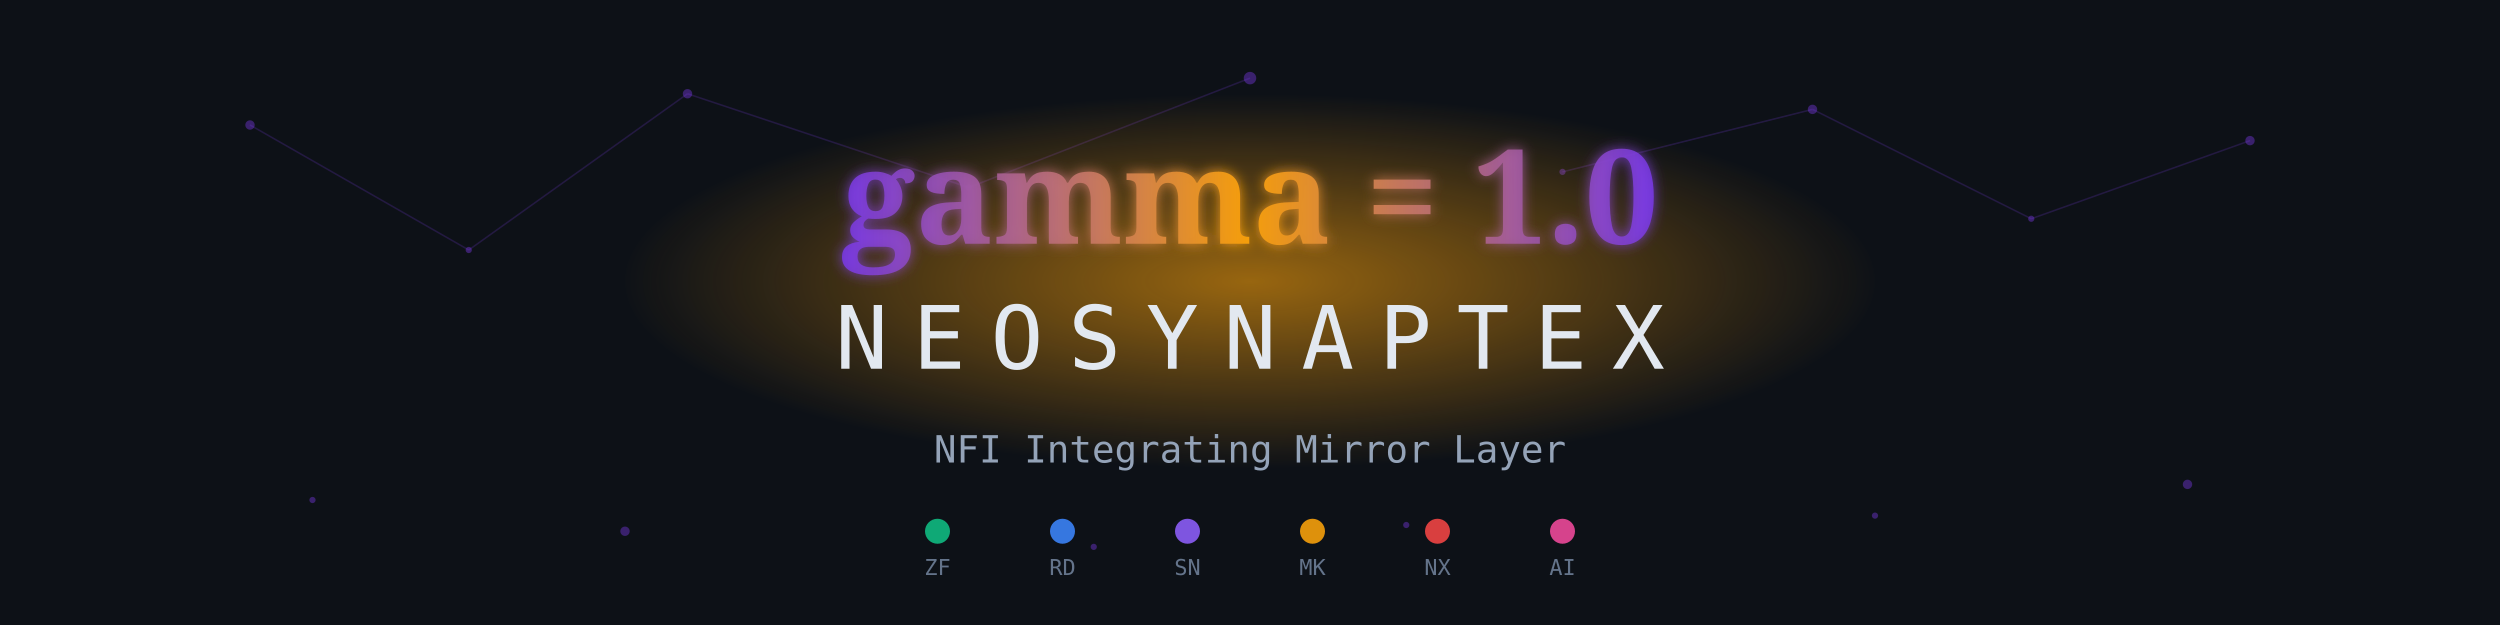
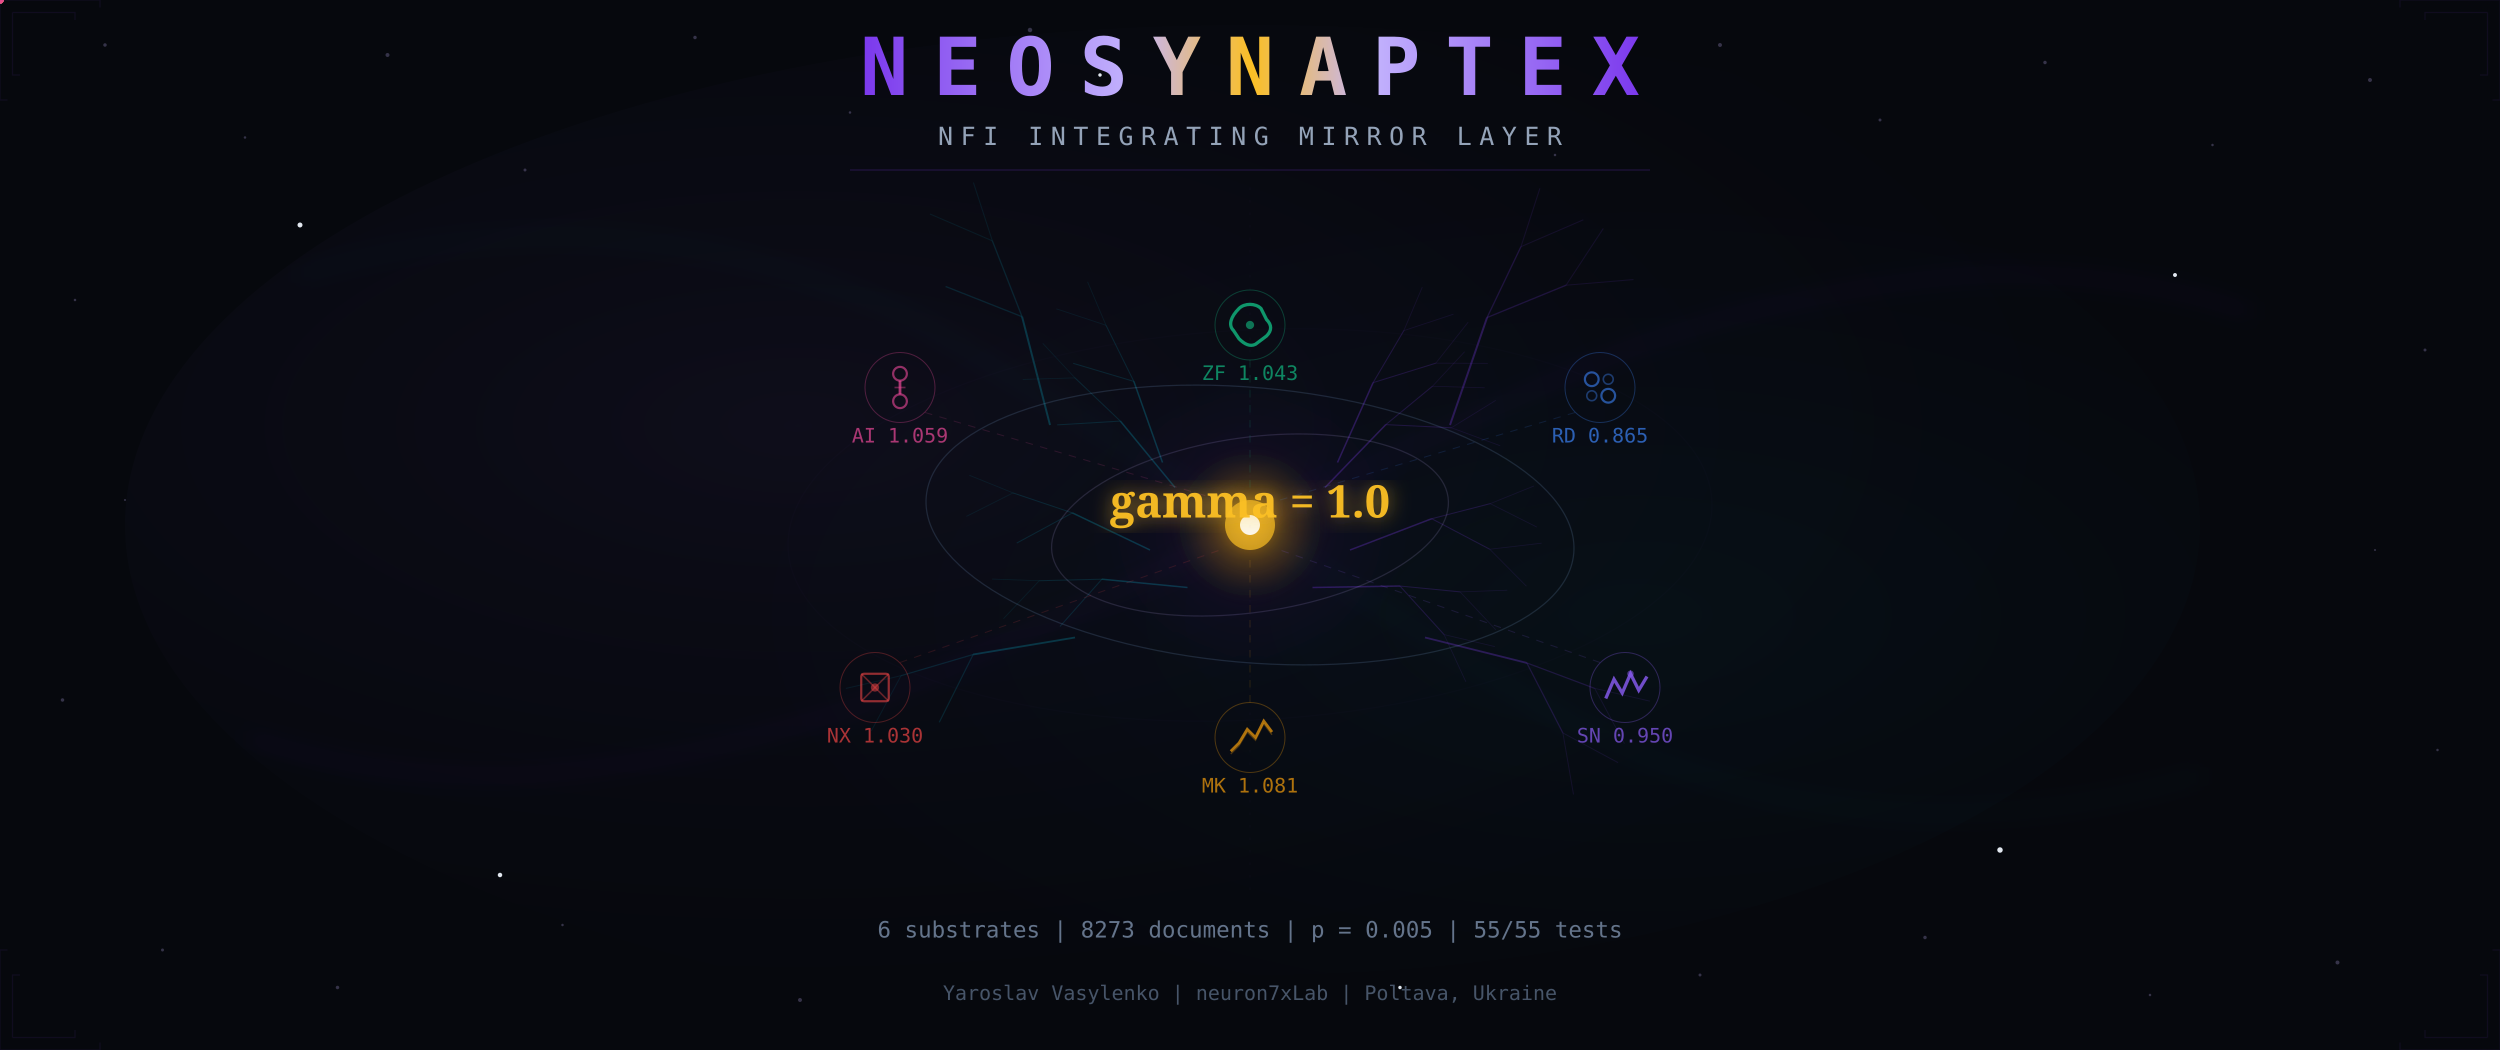
- <svg xmlns="http://www.w3.org/2000/svg" viewBox="0 0 800 200">
+ <svg xmlns="http://www.w3.org/2000/svg" viewBox="0 0 1000 420">
  <defs>
-     <linearGradient id="glow" x1="0%" y1="0%" x2="100%" y2="0%">
-       <stop offset="0%" style="stop-color:#7c3aed;stop-opacity:0.8" />
-       <stop offset="50%" style="stop-color:#f59e0b;stop-opacity:1" />
-       <stop offset="100%" style="stop-color:#7c3aed;stop-opacity:0.8" />
+     <radialGradient id="core" cx="50%" cy="50%" r="50%">
+       <stop offset="0%" stop-color="#fbbf24" stop-opacity="0.9">
+         <animate attributeName="stop-opacity" values="0.9;0.5;0.9" dur="4s" repeatCount="indefinite" />
+       </stop>
+       <stop offset="40%" stop-color="#f59e0b" stop-opacity="0.3" />
+       <stop offset="100%" stop-color="#f59e0b" stop-opacity="0" />
+     </radialGradient>
+     <radialGradient id="halo" cx="50%" cy="50%" r="50%">
+       <stop offset="0%" stop-color="#7c3aed" stop-opacity="0.08">
+         <animate attributeName="stop-opacity" values="0.08;0.15;0.08" dur="6s" repeatCount="indefinite" />
+       </stop>
+       <stop offset="100%" stop-color="#7c3aed" stop-opacity="0" />
+     </radialGradient>
+     <radialGradient id="nebula1" cx="30%" cy="40%" r="60%">
+       <stop offset="0%" stop-color="#8b5cf6" stop-opacity="0.06" />
+       <stop offset="100%" stop-color="#1e1b4b" stop-opacity="0" />
+     </radialGradient>
+     <radialGradient id="nebula2" cx="70%" cy="60%" r="50%">
+       <stop offset="0%" stop-color="#06b6d4" stop-opacity="0.04" />
+       <stop offset="100%" stop-color="#0c4a6e" stop-opacity="0" />
+     </radialGradient>
+     <linearGradient id="titleGrad" x1="0%" y1="0%" x2="100%" y2="0%">
+       <stop offset="0%" stop-color="#7c3aed" />
+       <stop offset="35%" stop-color="#c4b5fd" />
+       <stop offset="50%" stop-color="#fbbf24" />
+       <stop offset="65%" stop-color="#c4b5fd" />
+       <stop offset="100%" stop-color="#7c3aed" />
    </linearGradient>
-     <filter id="blur">
-       <feGaussianBlur in="SourceGraphic" stdDeviation="2" />
+     <linearGradient id="arm1" x1="0%" y1="0%" x2="100%" y2="100%">
+       <stop offset="0%" stop-color="#7c3aed" stop-opacity="0.5" />
+       <stop offset="100%" stop-color="#7c3aed" stop-opacity="0" />
+     </linearGradient>
+     <linearGradient id="arm2" x1="100%" y1="0%" x2="0%" y2="100%">
+       <stop offset="0%" stop-color="#06b6d4" stop-opacity="0.4" />
+       <stop offset="100%" stop-color="#06b6d4" stop-opacity="0" />
+     </linearGradient>
+     <filter id="softglow">
+       <feGaussianBlur stdDeviation="3" result="blur" />
+       <feComposite in="SourceGraphic" in2="blur" operator="over" />
    </filter>
-     <radialGradient id="pulse" cx="50%" cy="50%" r="50%">
-       <stop offset="0%" style="stop-color:#f59e0b;stop-opacity:0.6">
-         <animate attributeName="stop-opacity" values="0.6;0.2;0.6" dur="3s" repeatCount="indefinite" />
-       </stop>
-       <stop offset="100%" style="stop-color:#f59e0b;stop-opacity:0" />
-     </radialGradient>
+     <filter id="bigblur">
+       <feGaussianBlur stdDeviation="8" />
+     </filter>
+     <filter id="midblur">
+       <feGaussianBlur stdDeviation="4" />
+     </filter>
+     <g id="branch">
+       <line x1="0" y1="0" x2="30" y2="-18" stroke="#7c3aed" stroke-width="0.6" opacity="0.3" />
+       <line x1="30" y1="-18" x2="52" y2="-28" stroke="#7c3aed" stroke-width="0.4" opacity="0.2" />
+       <line x1="30" y1="-18" x2="55" y2="-10" stroke="#7c3aed" stroke-width="0.4" opacity="0.2" />
+       <line x1="52" y1="-28" x2="68" y2="-38" stroke="#7c3aed" stroke-width="0.3" opacity="0.12" />
+       <line x1="52" y1="-28" x2="72" y2="-22" stroke="#7c3aed" stroke-width="0.3" opacity="0.12" />
+       <line x1="55" y1="-10" x2="75" y2="-16" stroke="#7c3aed" stroke-width="0.3" opacity="0.12" />
+       <line x1="55" y1="-10" x2="72" y2="2" stroke="#7c3aed" stroke-width="0.3" opacity="0.12" />
+     </g>
+     <g id="branch2">
+       <line x1="0" y1="0" x2="-28" y2="-20" stroke="#06b6d4" stroke-width="0.6" opacity="0.25" />
+       <line x1="-28" y1="-20" x2="-50" y2="-32" stroke="#06b6d4" stroke-width="0.4" opacity="0.15" />
+       <line x1="-28" y1="-20" x2="-52" y2="-12" stroke="#06b6d4" stroke-width="0.4" opacity="0.15" />
+       <line x1="-50" y1="-32" x2="-66" y2="-42" stroke="#06b6d4" stroke-width="0.3" opacity="0.1" />
+       <line x1="-50" y1="-32" x2="-70" y2="-26" stroke="#06b6d4" stroke-width="0.3" opacity="0.1" />
+     </g>
+     <symbol id="sub-zf" viewBox="-10 -10 20 20">
+       <path d="M-4,-6 C-2,-8 2,-8 4,-6 L6,-2 C8,0 8,2 6,4 L2,7 C0,8 -2,7 -4,5 L-6,2 C-8,0 -7,-3 -4,-6Z" fill="none" stroke="#10b981" stroke-width="1.2" opacity="0.8" />
+       <circle cx="0" cy="0" r="1.5" fill="#10b981" opacity="0.6" />
+     </symbol>
+     <symbol id="sub-rd" viewBox="-10 -10 20 20">
+       <circle cx="-3" cy="-3" r="2.5" fill="none" stroke="#3b82f6" stroke-width="0.8" opacity="0.6" />
+       <circle cx="3" cy="3" r="2.5" fill="none" stroke="#3b82f6" stroke-width="0.8" opacity="0.6" />
+       <circle cx="3" cy="-3" r="1.8" fill="none" stroke="#3b82f6" stroke-width="0.6" opacity="0.4" />
+       <circle cx="-3" cy="3" r="1.8" fill="none" stroke="#3b82f6" stroke-width="0.6" opacity="0.4" />
+     </symbol>
+     <symbol id="sub-sn" viewBox="-10 -10 20 20">
+       <polyline points="-7,4 -4,-3 -1,2 2,-5 5,1 8,-4" fill="none" stroke="#8b5cf6" stroke-width="1.2" opacity="0.8" />
+       <circle cx="2" cy="-5" r="1.2" fill="#8b5cf6" opacity="0.5" />
+     </symbol>
+     <symbol id="sub-mk" viewBox="-10 -10 20 20">
+       <polyline points="-7,5 -4,2 -1,-3 2,0 5,-6 8,-2" fill="none" stroke="#f59e0b" stroke-width="1" opacity="0.7" />
+       <polyline points="-7,6 -4,3 -1,-2 2,1 5,-5 8,-1" fill="none" stroke="#f59e0b" stroke-width="0.5" opacity="0.3" />
+     </symbol>
+     <symbol id="sub-nx" viewBox="-10 -10 20 20">
+       <rect x="-5" y="-5" width="10" height="10" fill="none" stroke="#ef4444" stroke-width="0.8" opacity="0.6" rx="1" />
+       <line x1="-5" y1="-5" x2="5" y2="5" stroke="#ef4444" stroke-width="0.6" opacity="0.4" />
+       <line x1="5" y1="-5" x2="-5" y2="5" stroke="#ef4444" stroke-width="0.6" opacity="0.4" />
+       <circle cx="0" cy="0" r="1.5" fill="#ef4444" opacity="0.5" />
+     </symbol>
+     <symbol id="sub-ai" viewBox="-10 -10 20 20">
+       <circle cx="0" cy="-5" r="2.5" fill="none" stroke="#ec4899" stroke-width="0.8" opacity="0.6" />
+       <circle cx="0" cy="5" r="2.5" fill="none" stroke="#ec4899" stroke-width="0.8" opacity="0.6" />
+       <line x1="0" y1="-2.5" x2="0" y2="2.5" stroke="#ec4899" stroke-width="1" opacity="0.7" />
+       <line x1="-2" y1="0" x2="2" y2="0" stroke="#ec4899" stroke-width="0.6" opacity="0.4" />
+     </symbol>
  </defs>
-   <rect width="800" height="200" fill="#0d1117" />
-   <g fill="#7c3aed" opacity="0.4">
-     <circle cx="80" cy="40" r="1.5" />
-     <circle cx="150" cy="80" r="1" />
-     <circle cx="220" cy="30" r="1.5" />
-     <circle cx="310" cy="60" r="1" />
-     <circle cx="400" cy="25" r="2" />
-     <circle cx="500" cy="55" r="1" />
-     <circle cx="580" cy="35" r="1.5" />
-     <circle cx="650" cy="70" r="1" />
-     <circle cx="720" cy="45" r="1.5" />
-     <circle cx="100" cy="160" r="1" />
-     <circle cx="200" cy="170" r="1.5" />
-     <circle cx="600" cy="165" r="1" />
-     <circle cx="700" cy="155" r="1.5" />
-     <circle cx="350" cy="175" r="1" />
-     <circle cx="450" cy="168" r="1" />
-   </g>
-   <g stroke="#7c3aed" stroke-width="0.5" opacity="0.2">
-     <line x1="80" y1="40" x2="150" y2="80" />
-     <line x1="150" y1="80" x2="220" y2="30" />
-     <line x1="220" y1="30" x2="310" y2="60" />
-     <line x1="310" y1="60" x2="400" y2="25" />
-     <line x1="500" y1="55" x2="580" y2="35" />
-     <line x1="580" y1="35" x2="650" y2="70" />
-     <line x1="650" y1="70" x2="720" y2="45" />
-   </g>
-   <ellipse cx="400" cy="90" rx="200" ry="60" fill="url(#pulse)" />
-   <text x="400" y="78" text-anchor="middle" font-family="Georgia, serif" font-size="42" font-weight="bold" fill="url(#glow)" filter="url(#blur)">gamma = 1.0</text>
-   <text x="400" y="78" text-anchor="middle" font-family="Georgia, serif" font-size="42" font-weight="bold" fill="url(#glow)">gamma = 1.0</text>
-   <text x="400" y="118" text-anchor="middle" font-family="monospace" font-size="28" fill="#e2e8f0" letter-spacing="8">NEOSYNAPTEX</text>
-   <text x="400" y="148" text-anchor="middle" font-family="monospace" font-size="12" fill="#94a3b8">NFI Integrating Mirror Layer</text>
-   <g transform="translate(400, 170)">
-     <circle cx="-100" cy="0" r="4" fill="#10b981" opacity="0.9">
-       <animate attributeName="opacity" values="0.9;0.4;0.9" dur="2s" begin="0s" repeatCount="indefinite" />
-     </circle>
-     <circle cx="-60" cy="0" r="4" fill="#3b82f6" opacity="0.9">
-       <animate attributeName="opacity" values="0.9;0.4;0.9" dur="2s" begin="0.3s" repeatCount="indefinite" />
-     </circle>
-     <circle cx="-20" cy="0" r="4" fill="#8b5cf6" opacity="0.9">
-       <animate attributeName="opacity" values="0.9;0.4;0.9" dur="2s" begin="0.6s" repeatCount="indefinite" />
-     </circle>
-     <circle cx="20" cy="0" r="4" fill="#f59e0b" opacity="0.9">
-       <animate attributeName="opacity" values="0.9;0.4;0.9" dur="2s" begin="0.9s" repeatCount="indefinite" />
-     </circle>
-     <circle cx="60" cy="0" r="4" fill="#ef4444" opacity="0.9">
-       <animate attributeName="opacity" values="0.9;0.4;0.9" dur="2s" begin="1.2s" repeatCount="indefinite" />
-     </circle>
-     <circle cx="100" cy="0" r="4" fill="#ec4899" opacity="0.9">
-       <animate attributeName="opacity" values="0.9;0.4;0.9" dur="2s" begin="1.5s" repeatCount="indefinite" />
-     </circle>
-   </g>
-   <g font-family="monospace" font-size="7" fill="#64748b" text-anchor="middle" transform="translate(400, 184)">
-     <text x="-100">ZF</text>
-     <text x="-60">RD</text>
-     <text x="-20">SN</text>
-     <text x="20">MK</text>
-     <text x="60">NX</text>
-     <text x="100">AI</text>
-   </g>
+   <rect width="1000" height="420" fill="#06080d" />
+   <ellipse cx="500" cy="210" rx="450" ry="200" fill="url(#nebula1)" />
+   <ellipse cx="500" cy="210" rx="380" ry="180" fill="url(#nebula2)" />
+   <g fill="#c4b5fd" opacity="0.25">
+     <circle cx="42" cy="18" r="0.7" />
+     <circle cx="98" cy="55" r="0.5" />
+     <circle cx="155" cy="22" r="0.8" />
+     <circle cx="210" cy="68" r="0.6" />
+     <circle cx="278" cy="15" r="0.7" />
+     <circle cx="340" cy="45" r="0.5" />
+     <circle cx="412" cy="12" r="0.9" />
+     <circle cx="478" cy="52" r="0.6" />
+     <circle cx="555" cy="28" r="0.7" />
+     <circle cx="622" cy="62" r="0.5" />
+     <circle cx="688" cy="18" r="0.8" />
+     <circle cx="752" cy="48" r="0.6" />
+     <circle cx="818" cy="25" r="0.7" />
+     <circle cx="885" cy="58" r="0.5" />
+     <circle cx="948" cy="32" r="0.8" />
+     <circle cx="65" cy="380" r="0.6" />
+     <circle cx="135" cy="395" r="0.7" />
+     <circle cx="225" cy="370" r="0.5" />
+     <circle cx="320" cy="400" r="0.8" />
+     <circle cx="680" cy="390" r="0.6" />
+     <circle cx="770" cy="375" r="0.7" />
+     <circle cx="860" cy="398" r="0.5" />
+     <circle cx="935" cy="385" r="0.8" />
+     <circle cx="30" cy="120" r="0.5" />
+     <circle cx="970" cy="140" r="0.6" />
+     <circle cx="25" cy="280" r="0.7" />
+     <circle cx="975" cy="300" r="0.5" />
+     <circle cx="50" cy="200" r="0.4" />
+     <circle cx="950" cy="220" r="0.4" />
+   </g>
+   <g fill="#e2e8f0">
+     <circle cx="120" cy="90" r="1">
+       <animate attributeName="opacity" values="0.1;0.7;0.1" dur="3.2s" repeatCount="indefinite" />
+     </circle>
+     <circle cx="870" cy="110" r="0.8">
+       <animate attributeName="opacity" values="0.1;0.6;0.1" dur="2.8s" begin="1s" repeatCount="indefinite" />
+     </circle>
+     <circle cx="200" cy="350" r="0.9">
+       <animate attributeName="opacity" values="0.1;0.5;0.1" dur="4s" begin="0.5s" repeatCount="indefinite" />
+     </circle>
+     <circle cx="800" cy="340" r="1.1">
+       <animate attributeName="opacity" values="0.1;0.8;0.1" dur="3.5s" begin="1.5s" repeatCount="indefinite" />
+     </circle>
+     <circle cx="440" cy="30" r="0.7">
+       <animate attributeName="opacity" values="0.2;0.9;0.2" dur="2.5s" begin="0.8s" repeatCount="indefinite" />
+     </circle>
+     <circle cx="560" cy="395" r="0.7">
+       <animate attributeName="opacity" values="0.2;0.7;0.2" dur="3s" begin="2s" repeatCount="indefinite" />
+     </circle>
+   </g>
+   <g opacity="0.6" filter="url(#midblur)">
+     <path d="M500,210 Q580,170 650,140 Q720,115 790,110 Q850,108 900,125" fill="none" stroke="#7c3aed" stroke-width="1.5" opacity="0.2">
+       <animate attributeName="opacity" values="0.2;0.35;0.2" dur="8s" repeatCount="indefinite" />
+     </path>
+     <path d="M500,210 Q420,250 350,280 Q280,305 210,310 Q150,312 100,295" fill="none" stroke="#7c3aed" stroke-width="1.5" opacity="0.2">
+       <animate attributeName="opacity" values="0.2;0.35;0.2" dur="8s" repeatCount="indefinite" />
+     </path>
+     <path d="M500,210 Q430,165 370,130 Q310,100 240,95 Q180,92 120,110" fill="none" stroke="#06b6d4" stroke-width="1.2" opacity="0.15">
+       <animate attributeName="opacity" values="0.15;0.3;0.15" dur="8s" begin="2s" repeatCount="indefinite" />
+     </path>
+     <path d="M500,210 Q570,255 630,290 Q690,320 760,325 Q820,328 880,310" fill="none" stroke="#06b6d4" stroke-width="1.2" opacity="0.15">
+       <animate attributeName="opacity" values="0.15;0.3;0.15" dur="8s" begin="2s" repeatCount="indefinite" />
+     </path>
+   </g>
+   <g>
+     <use href="#branch" transform="translate(530,195) rotate(-15)" />
+     <use href="#branch" transform="translate(540,220) rotate(10)" />
+     <use href="#branch" transform="translate(525,235) rotate(30)" />
+     <use href="#branch" transform="translate(535,185) rotate(-35)" />
+     <use href="#branch2" transform="translate(470,195) rotate(15)" />
+     <use href="#branch2" transform="translate(460,220) rotate(-10)" />
+     <use href="#branch2" transform="translate(475,235) rotate(-30)" />
+     <use href="#branch2" transform="translate(465,185) rotate(35)" />
+     <use href="#branch" transform="translate(580,170) rotate(-40) scale(1.3)" />
+     <use href="#branch2" transform="translate(420,170) rotate(40) scale(1.3)" />
+     <use href="#branch" transform="translate(570,255) rotate(45) scale(1.2)" />
+     <use href="#branch2" transform="translate(430,255) rotate(-45) scale(1.2)" />
+   </g>
+   <g fill="none" stroke-width="0.5" opacity="0.15">
+     <ellipse cx="500" cy="210" rx="80" ry="35" stroke="#c4b5fd" transform="rotate(-8,500,210)">
+       <animate attributeName="rx" values="80;82;80" dur="6s" repeatCount="indefinite" />
+     </ellipse>
+     <ellipse cx="500" cy="210" rx="130" ry="55" stroke="#93c5fd" transform="rotate(5,500,210)">
+       <animate attributeName="rx" values="130;133;130" dur="7s" repeatCount="indefinite" />
+     </ellipse>
+     <ellipse cx="500" cy="210" rx="185" ry="78" stroke="#7c3aed" transform="rotate(-3,500,210)" opacity="0.1">
+       <animate attributeName="rx" values="185;188;185" dur="8s" repeatCount="indefinite" />
+     </ellipse>
+   </g>
+   <ellipse cx="500" cy="210" rx="60" ry="60" fill="url(#halo)" filter="url(#bigblur)" />
+   <ellipse cx="500" cy="210" rx="28" ry="28" fill="url(#core)" filter="url(#midblur)" />
+   <circle cx="500" cy="210" r="10" fill="#fbbf24" opacity="0.7">
+     <animate attributeName="r" values="10;12;10" dur="4s" repeatCount="indefinite" />
+     <animate attributeName="opacity" values="0.7;0.9;0.7" dur="4s" repeatCount="indefinite" />
+   </circle>
+   <circle cx="500" cy="210" r="4" fill="#fff" opacity="0.9" />
+   <g transform="translate(500,130)">
+     <animateTransform attributeName="transform" type="translate" values="500,128;502,132;500,128" dur="5s" repeatCount="indefinite" />
+     <use href="#sub-zf" width="22" height="22" x="-11" y="-11" />
+     <circle cx="0" cy="0" r="14" fill="none" stroke="#10b981" stroke-width="0.4" opacity="0.3" />
+     <text x="0" y="22" text-anchor="middle" font-family="monospace" font-size="8" fill="#10b981" opacity="0.7">ZF 1.043</text>
+     <line x1="0" y1="14" x2="0" y2="68" stroke="#10b981" stroke-width="0.4" opacity="0.15" stroke-dasharray="3,3">
+       <animate attributeName="stroke-dashoffset" values="0;6" dur="2s" repeatCount="indefinite" />
+     </line>
+   </g>
+   <g transform="translate(640,155)">
+     <animateTransform attributeName="transform" type="translate" values="640,153;643,157;640,153" dur="5.5s" begin="0.8s" repeatCount="indefinite" />
+     <use href="#sub-rd" width="22" height="22" x="-11" y="-11" />
+     <circle cx="0" cy="0" r="14" fill="none" stroke="#3b82f6" stroke-width="0.4" opacity="0.3" />
+     <text x="0" y="22" text-anchor="middle" font-family="monospace" font-size="8" fill="#3b82f6" opacity="0.7">RD 0.865</text>
+     <line x1="-10" y1="10" x2="-128" y2="45" stroke="#3b82f6" stroke-width="0.4" opacity="0.15" stroke-dasharray="3,3">
+       <animate attributeName="stroke-dashoffset" values="0;6" dur="2.2s" repeatCount="indefinite" />
+     </line>
+   </g>
+   <g transform="translate(650,275)">
+     <animateTransform attributeName="transform" type="translate" values="650,273;653,277;650,273" dur="4.8s" begin="1.6s" repeatCount="indefinite" />
+     <use href="#sub-sn" width="22" height="22" x="-11" y="-11" />
+     <circle cx="0" cy="0" r="14" fill="none" stroke="#8b5cf6" stroke-width="0.4" opacity="0.3" />
+     <text x="0" y="22" text-anchor="middle" font-family="monospace" font-size="8" fill="#8b5cf6" opacity="0.7">SN 0.950</text>
+     <line x1="-10" y1="-10" x2="-138" y2="-55" stroke="#8b5cf6" stroke-width="0.4" opacity="0.15" stroke-dasharray="3,3">
+       <animate attributeName="stroke-dashoffset" values="0;6" dur="2.4s" repeatCount="indefinite" />
+     </line>
+   </g>
+   <g transform="translate(500,295)">
+     <animateTransform attributeName="transform" type="translate" values="500,293;498,297;500,293" dur="5.2s" begin="2.4s" repeatCount="indefinite" />
+     <use href="#sub-mk" width="22" height="22" x="-11" y="-11" />
+     <circle cx="0" cy="0" r="14" fill="none" stroke="#f59e0b" stroke-width="0.4" opacity="0.3" />
+     <text x="0" y="22" text-anchor="middle" font-family="monospace" font-size="8" fill="#f59e0b" opacity="0.7">MK 1.081</text>
+     <line x1="0" y1="-14" x2="0" y2="-73" stroke="#f59e0b" stroke-width="0.4" opacity="0.15" stroke-dasharray="3,3">
+       <animate attributeName="stroke-dashoffset" values="0;6" dur="2s" repeatCount="indefinite" />
+     </line>
+   </g>
+   <g transform="translate(350,275)">
+     <animateTransform attributeName="transform" type="translate" values="350,273;347,277;350,273" dur="5.7s" begin="3.2s" repeatCount="indefinite" />
+     <use href="#sub-nx" width="22" height="22" x="-11" y="-11" />
+     <circle cx="0" cy="0" r="14" fill="none" stroke="#ef4444" stroke-width="0.4" opacity="0.3" />
+     <text x="0" y="22" text-anchor="middle" font-family="monospace" font-size="8" fill="#ef4444" opacity="0.7">NX 1.030</text>
+     <line x1="10" y1="-10" x2="138" y2="-55" stroke="#ef4444" stroke-width="0.4" opacity="0.15" stroke-dasharray="3,3">
+       <animate attributeName="stroke-dashoffset" values="0;6" dur="2.6s" repeatCount="indefinite" />
+     </line>
+   </g>
+   <g transform="translate(360,155)">
+     <animateTransform attributeName="transform" type="translate" values="360,153;357,157;360,153" dur="4.5s" begin="4s" repeatCount="indefinite" />
+     <use href="#sub-ai" width="22" height="22" x="-11" y="-11" />
+     <circle cx="0" cy="0" r="14" fill="none" stroke="#ec4899" stroke-width="0.4" opacity="0.3" />
+     <text x="0" y="22" text-anchor="middle" font-family="monospace" font-size="8" fill="#ec4899" opacity="0.7">AI 1.059</text>
+     <line x1="10" y1="10" x2="128" y2="45" stroke="#ec4899" stroke-width="0.4" opacity="0.15" stroke-dasharray="3,3">
+       <animate attributeName="stroke-dashoffset" values="0;6" dur="1.8s" repeatCount="indefinite" />
+     </line>
+   </g>
+   <g>
+     <circle r="1.5" fill="#10b981" opacity="0.8">
+       <animateMotion dur="3s" repeatCount="indefinite" path="M500,142 L500,198" />
+       <animate attributeName="opacity" values="0.8;0.2;0.8" dur="3s" repeatCount="indefinite" />
+     </circle>
+     <circle r="1.5" fill="#3b82f6" opacity="0.8">
+       <animateMotion dur="3.5s" repeatCount="indefinite" path="M629,165 L512,200" />
+       <animate attributeName="opacity" values="0.8;0.2;0.8" dur="3.5s" repeatCount="indefinite" />
+     </circle>
+     <circle r="1.5" fill="#8b5cf6" opacity="0.8">
+       <animateMotion dur="3.2s" repeatCount="indefinite" path="M640,265 L512,220" />
+       <animate attributeName="opacity" values="0.8;0.2;0.8" dur="3.2s" repeatCount="indefinite" />
+     </circle>
+     <circle r="1.5" fill="#f59e0b" opacity="0.8">
+       <animateMotion dur="2.8s" repeatCount="indefinite" path="M500,281 L500,222" />
+       <animate attributeName="opacity" values="0.8;0.2;0.8" dur="2.8s" repeatCount="indefinite" />
+     </circle>
+     <circle r="1.5" fill="#ef4444" opacity="0.8">
+       <animateMotion dur="3.8s" repeatCount="indefinite" path="M360,265 L488,220" />
+       <animate attributeName="opacity" values="0.8;0.2;0.8" dur="3.8s" repeatCount="indefinite" />
+     </circle>
+     <circle r="1.5" fill="#ec4899" opacity="0.8">
+       <animateMotion dur="3.3s" repeatCount="indefinite" path="M370,165 L488,200" />
+       <animate attributeName="opacity" values="0.8;0.2;0.8" dur="3.3s" repeatCount="indefinite" />
+     </circle>
+   </g>
+   <text x="500" y="207" text-anchor="middle" font-family="Georgia, serif" font-size="18" font-weight="bold" fill="#fbbf24" filter="url(#midblur)" opacity="0.6">gamma = 1.0</text>
+   <text x="500" y="207" text-anchor="middle" font-family="Georgia, serif" font-size="18" font-weight="bold" fill="#fbbf24" opacity="0.95">
+     <animate attributeName="opacity" values="0.95;0.7;0.95" dur="4s" repeatCount="indefinite" />
+ gamma = 1.0</text>
+   <text x="500" y="38" text-anchor="middle" font-family="monospace" font-size="32" fill="url(#titleGrad)" letter-spacing="10" font-weight="bold">NEOSYNAPTEX</text>
+   <text x="500" y="58" text-anchor="middle" font-family="monospace" font-size="10" fill="#94a3b8" letter-spacing="3">NFI INTEGRATING MIRROR LAYER</text>
+   <line x1="340" y1="68" x2="660" y2="68" stroke="#7c3aed" stroke-width="0.5" opacity="0.2" />
+   <text x="500" y="375" text-anchor="middle" font-family="monospace" font-size="9" fill="#64748b">6 substrates | 8273 documents | p = 0.005 | 55/55 tests</text>
+   <text x="500" y="400" text-anchor="middle" font-family="monospace" font-size="8" fill="#475569">Yaroslav Vasylenko | neuron7xLab | Poltava, Ukraine</text>
+   <g opacity="0.08" stroke="#7c3aed" stroke-width="0.5" fill="none">
+     <path d="M0,0 L40,0 L40,3 M0,0 L0,40 L3,40" />
+     <path d="M5,5 L30,5 L30,8 M5,5 L5,30 L8,30" />
+     <path d="M1000,0 L960,0 L960,3 M1000,0 L1000,40 L997,40" />
+     <path d="M995,5 L970,5 L970,8 M995,5 L995,30 L992,30" />
+     <path d="M0,420 L40,420 L40,417 M0,420 L0,380 L3,380" />
+     <path d="M5,415 L30,415 L30,412 M5,415 L5,390 L8,390" />
+     <path d="M1000,420 L960,420 L960,417 M1000,420 L1000,380 L997,380" />
+     <path d="M995,415 L970,415 L970,412 M995,415 L995,390 L992,390" />
+   </g>
+   <line x1="500" y1="75" x2="500" y2="360" stroke="#7c3aed" stroke-width="0.3" opacity="0.04" stroke-dasharray="1,4" />
</svg>
